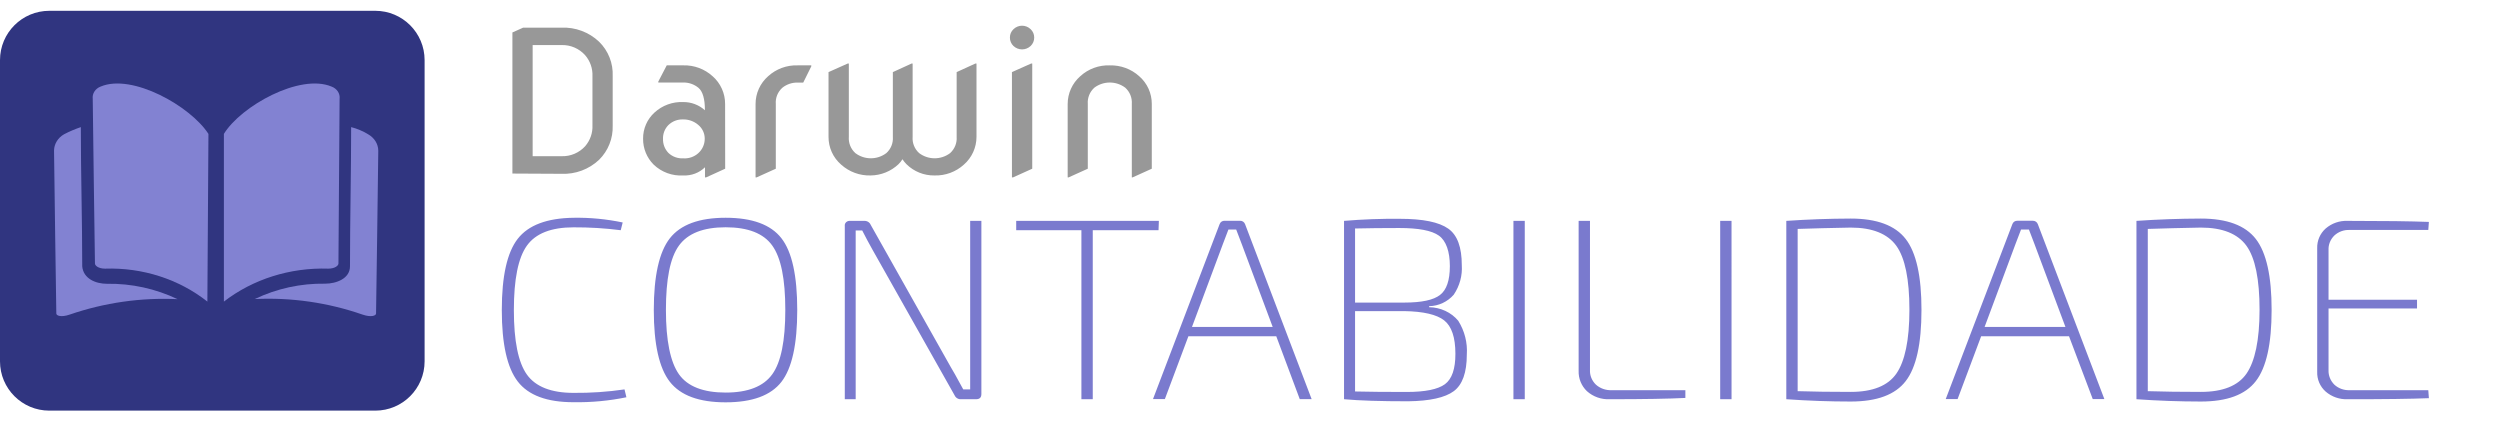
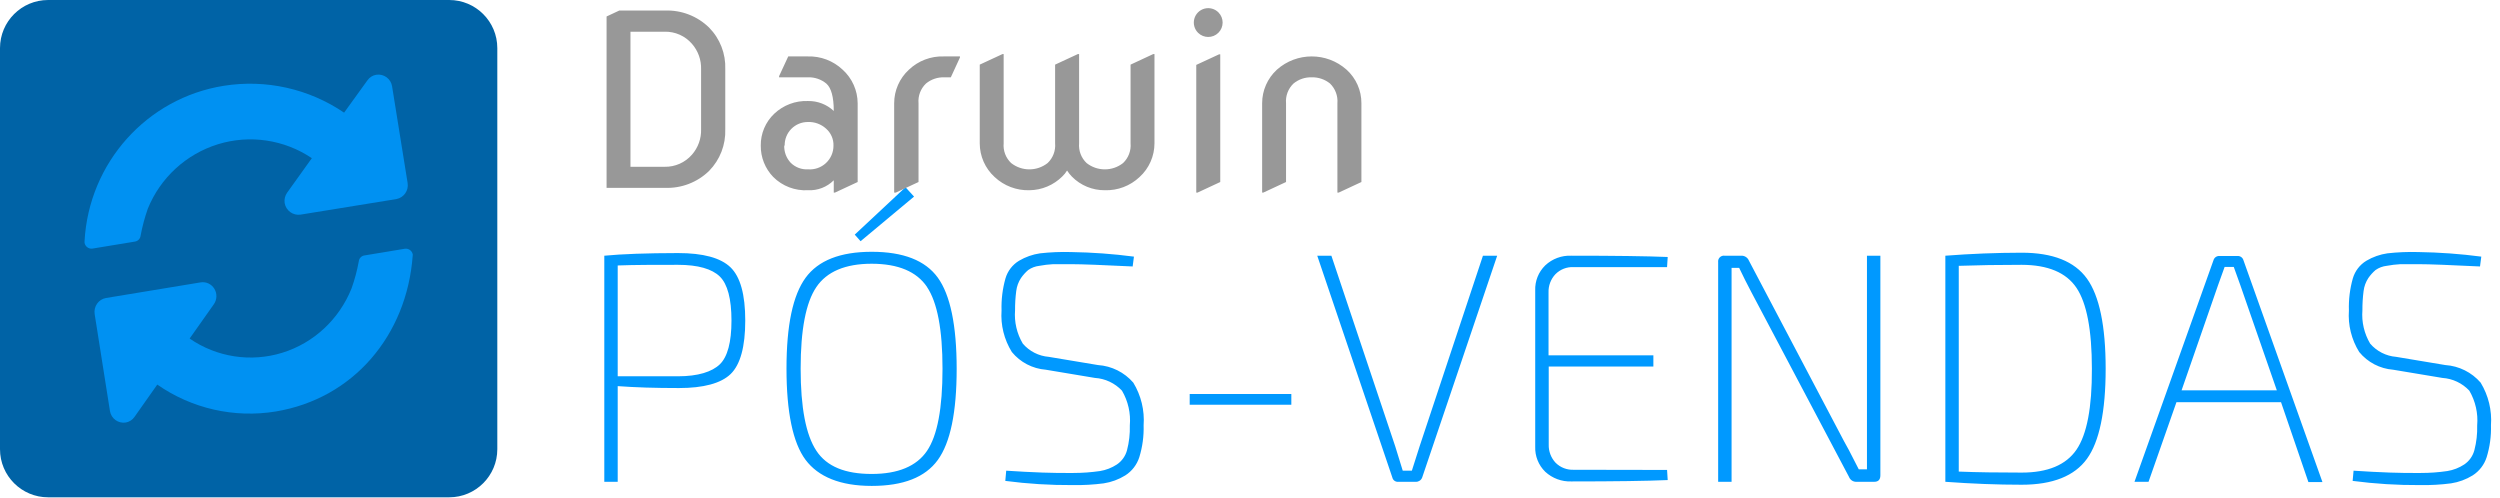
- <svg xmlns="http://www.w3.org/2000/svg" width="214" height="37" viewBox="0 0 214 37">
-   <g fill="none" fill-rule="nonzero" transform="translate(0 .925)">
-     <g fill="#7A7ACE">
-       <path d="M53.459 32.408l.161.673a20.88 20.88 0 0 1-4.537.423c-2.263 0-3.85-.59-4.761-1.77-.912-1.18-1.368-3.218-1.368-6.116 0-2.906.456-4.941 1.368-6.107.911-1.165 2.502-1.764 4.772-1.795a18.978 18.978 0 0 1 4.208.402l-.167.663c-1.34-.17-2.69-.252-4.041-.246-1.909 0-3.243.522-3.99 1.566-.749 1.044-1.117 2.88-1.117 5.522 0 2.64.374 4.478 1.116 5.516.743 1.039 2.082 1.566 3.99 1.566a28.413 28.413 0 0 0 4.366-.297zM57.338 19.475c.915-1.17 2.506-1.76 4.777-1.76 2.272 0 3.863.585 4.772 1.75.91 1.163 1.357 3.214 1.357 6.153 0 2.938-.452 4.984-1.357 6.148-.904 1.163-2.5 1.748-4.772 1.748-2.271 0-3.862-.585-4.777-1.759-.916-1.174-1.373-3.22-1.373-6.137 0-2.918.457-4.969 1.373-6.143zm8.768.62c-.744-1.043-2.074-1.565-3.99-1.565-1.91 0-3.238.522-3.997 1.566-.759 1.044-1.116 2.886-1.116 5.511s.38 4.462 1.116 5.506c.737 1.044 2.087 1.566 3.996 1.566 1.91 0 3.238-.522 3.991-1.566.754-1.044 1.116-2.875 1.116-5.516s-.368-4.463-1.116-5.501zM84.006 17.982v14.822c0 .298-.151.444-.453.444h-1.278a.562.562 0 0 1-.558-.329L74.68 20.44a44.207 44.207 0 0 1-.876-1.639h-.558V33.248h-.932V18.426a.376.376 0 0 1 .118-.333.437.437 0 0 1 .356-.11h1.183c.244-.016.47.12.558.333l6.86 12.187c.128.193.48.83 1.066 1.905h.592v-1.044-13.382h.96zM99.17 18.78H93.54v14.468h-.972V18.78h-5.581v-.799h12.212zM109.25 27.862h-7.524l-2.014 5.375h-1.016L104.4 18.26a.428.428 0 0 1 .424-.287h1.323a.44.44 0 0 1 .43.287l5.698 14.978h-1.016l-2.009-5.375zm-.307-.799l-2.651-7.098-.474-1.242h-.665l-.474 1.242-2.646 7.098h6.91zM122.333 25.284v.088c.978.013 1.896.441 2.495 1.164.546.874.801 1.881.731 2.891 0 1.535-.372 2.579-1.116 3.132-.744.553-2.047.842-3.907.866-2.35 0-4.175-.057-5.487-.177V17.982a50.716 50.716 0 0 1 4.778-.177c1.987 0 3.349.281 4.141.84.793.558 1.161 1.607 1.161 3.131.06.887-.18 1.769-.686 2.521a2.862 2.862 0 0 1-2.11.987zm-6.34-.308h4.208c1.488 0 2.51-.218 3.064-.653.558-.423.843-1.242.843-2.468 0-1.227-.313-2.166-.938-2.61-.625-.444-1.752-.652-3.393-.652-1.418 0-2.68.014-3.784.041v6.342zm0 .73v6.879c1.227.031 2.7.042 4.426.042 1.574 0 2.662-.221 3.265-.663.602-.442.902-1.312.898-2.61 0-1.398-.323-2.353-.96-2.854-.636-.501-1.78-.768-3.421-.794h-4.208zM130.52 33.248h-.97V17.982h.97zM136.102 17.982v12.766c-.022.465.162.918.508 1.252.36.322.843.494 1.34.475h6.318v.663c-1.422.073-3.583.11-6.486.11a2.71 2.71 0 0 1-1.942-.69 2.3 2.3 0 0 1-.709-1.737V17.982h.971zM148.22 33.248h-.972V17.982h.971zM152.908 33.248V17.982a84.5 84.5 0 0 1 5.514-.198c2.233 0 3.801.583 4.705 1.748.905 1.166 1.355 3.194 1.351 6.086 0 2.89-.45 4.918-1.35 6.08-.9 1.169-2.468 1.748-4.706 1.748-1.758 0-3.594-.062-5.514-.198zm.971-14.577v13.888c1.325.042 2.84.063 4.543.063 1.876 0 3.182-.522 3.907-1.566.726-1.044 1.117-2.855 1.117-5.465s-.374-4.436-1.117-5.47c-.742-1.032-2.048-1.565-3.907-1.565-1.678.031-3.194.07-4.549.115h.006zM177.109 27.862h-7.524l-2.015 5.375h-1.016l5.705-14.978a.428.428 0 0 1 .424-.287h1.323a.44.44 0 0 1 .43.287l5.698 14.978h-.994l-2.031-5.375zm-.307-.799l-2.651-7.098-.475-1.242h-.675l-.475 1.242-2.645 7.098h6.92zM182.88 33.248V17.982a84.5 84.5 0 0 1 5.514-.198c2.233 0 3.801.583 4.705 1.748.905 1.166 1.355 3.194 1.351 6.086 0 2.89-.45 4.918-1.35 6.08-.9 1.169-2.468 1.748-4.706 1.748a78.42 78.42 0 0 1-5.514-.198zm.971-14.577v13.888c1.325.042 2.84.063 4.543.063 1.876 0 3.187-.522 3.907-1.566.72-1.044 1.117-2.855 1.117-5.465s-.374-4.436-1.117-5.47c-.742-1.032-2.048-1.565-3.907-1.565-1.674.031-3.188.07-4.543.115zM207.862 32.475l.05.684c-1.514.063-3.832.092-6.954.089a2.702 2.702 0 0 1-1.88-.653 2.156 2.156 0 0 1-.726-1.69v-10.58a2.17 2.17 0 0 1 .725-1.69 2.702 2.702 0 0 1 1.881-.653c3.122 0 5.44.03 6.954.089l-.05.689h-6.742a1.797 1.797 0 0 0-1.3.475c-.34.335-.52.785-.497 1.247v4.248h7.574v.752h-7.574v5.266c-.021.463.158.914.496 1.252.345.32.816.493 1.3.475h6.743z" />
+ <svg xmlns="http://www.w3.org/2000/svg" width="186" height="37" viewBox="0 0 186 37">
+   <g fill="none" fill-rule="evenodd">
+     <g fill="#09F" fill-rule="nonzero">
+       <path d="M44.96 35.846V19.025c1.316-.127 3.144-.193 5.484-.197 1.87 0 3.17.353 3.903 1.058.733.706 1.1 2.027 1.1 3.963 0 1.948-.367 3.278-1.086 3.977-.72.699-2.037 1.045-3.842 1.045-1.806 0-3.259-.048-4.562-.143v7.118h-.998zm.997-7.85h4.487c1.493 0 2.532-.333 3.11-.89.576-.556.868-1.649.868-3.257s-.292-2.714-.869-3.277c-.577-.563-1.616-.869-3.109-.869-1.724 0-3.218 0-4.487.048v8.244zM59.934 20.667c.944-1.29 2.58-1.934 4.922-1.934 2.342 0 3.984.638 4.914 1.92.93 1.283 1.406 3.55 1.406 6.786 0 3.237-.469 5.496-1.406 6.786-.936 1.289-2.572 1.927-4.914 1.927-2.342 0-3.978-.679-4.922-1.94-.943-1.263-1.419-3.55-1.419-6.787 0-3.236.476-5.462 1.42-6.758zm9.035.678c-.774-1.144-2.145-1.719-4.113-1.723-1.962 0-3.34.583-4.12 1.737-.782 1.153-1.168 3.176-1.168 6.066 0 2.891.386 4.92 1.167 6.107.78 1.188 2.159 1.73 4.12 1.73 1.962 0 3.34-.576 4.114-1.716.774-1.14 1.154-3.176 1.154-6.107 0-2.932-.387-4.94-1.154-6.087v-.007zm-.964-6.718l-3.978 3.319-.434-.489 3.774-3.528.638.698zM81.46 28.117l-3.652-.61a3.625 3.625 0 0 1-2.526-1.317 5.176 5.176 0 0 1-.767-3.094 7.835 7.835 0 0 1 .292-2.382c.16-.55.521-1.02 1.012-1.316.48-.283 1.01-.47 1.561-.55a16.475 16.475 0 0 1 2.301-.095c1.567.023 3.13.136 4.684.34l-.095.732c-2.247-.108-3.767-.17-4.562-.17h-1.357a7.728 7.728 0 0 0-1.025.123c-.298.033-.583.14-.828.312a3.156 3.156 0 0 0-.537.597c-.19.29-.311.62-.353.964-.062.477-.091.957-.088 1.438-.067.866.134 1.73.577 2.477.49.57 1.185.924 1.935.984l3.659.61a3.809 3.809 0 0 1 2.627 1.31c.58.953.848 2.063.767 3.176a7.333 7.333 0 0 1-.32 2.368c-.178.56-.548 1.041-1.045 1.357a4.305 4.305 0 0 1-1.602.59c-.763.1-1.532.142-2.3.13-1.68.01-3.359-.094-5.024-.312l.068-.76c1.92.128 3.59.19 5.003.17.66 0 1.32-.048 1.975-.143.448-.073.876-.24 1.256-.489.37-.25.638-.626.753-1.058a6.505 6.505 0 0 0 .21-1.846 4.375 4.375 0 0 0-.583-2.586 3.028 3.028 0 0 0-2.016-.95zM96.075 30.112h-7.562v-.8h7.562zM111.39 19.025l-5.58 16.502a.489.489 0 0 1-.462.32h-1.324a.414.414 0 0 1-.434-.32l-5.587-16.502h1.052l4.752 14.189c.292.922.475 1.526.557 1.805h.678l.584-1.833 4.705-14.161h1.059zM124.03 34.964l.047.753c-1.561.068-3.953.102-7.175.102a2.716 2.716 0 0 1-1.935-.719 2.483 2.483 0 0 1-.747-1.866V21.61c-.026-.7.245-1.377.747-1.866.521-.49 1.22-.75 1.935-.72 3.226 0 5.618.032 7.175.096l-.048.753h-6.95a1.779 1.779 0 0 0-1.358.53 1.886 1.886 0 0 0-.51 1.356v4.676h7.8v.834h-7.786v5.802a1.9 1.9 0 0 0 .51 1.357 1.8 1.8 0 0 0 1.357.523l6.937.013zM139.9 19.025v16.333c0 .326-.149.488-.461.488h-1.317a.57.57 0 0 1-.557-.366l-7.27-13.755a48.372 48.372 0 0 1-.903-1.798h-.563V35.846h-.998v-16.34a.427.427 0 0 1 .482-.481h1.222a.59.59 0 0 1 .584.366l7.073 13.429c.131.208.498.907 1.1 2.097h.61v-1.154-14.738h.999zM144.734 35.846V19.025a75.213 75.213 0 0 1 5.682-.224c2.308 0 3.926.642 4.853 1.927.923 1.282 1.392 3.522 1.392 6.704 0 3.183-.469 5.429-1.392 6.704-.923 1.276-2.545 1.928-4.853 1.928-1.806 0-3.7-.073-5.682-.218zm.998-16.068v15.308c1.357.055 2.925.075 4.684.075 1.937 0 3.294-.568 4.073-1.703.778-1.136 1.16-3.144 1.147-6.026 0-2.877-.383-4.883-1.147-6.019-.765-1.135-2.123-1.705-4.073-1.71-1.725 0-3.286.025-4.684.075zM169.708 29.922h-7.78l-2.077 5.924h-1.045l5.879-16.489a.434.434 0 0 1 .434-.312h1.358c.2-.008.378.12.434.312l5.879 16.51h-1.045l-2.037-5.945zm-.312-.882l-2.716-7.824-.488-1.357h-.68l-.488 1.357-2.715 7.824h7.087zM181.71 28.117l-3.66-.61a3.625 3.625 0 0 1-2.524-1.317 5.176 5.176 0 0 1-.767-3.094 7.835 7.835 0 0 1 .291-2.382c.16-.55.521-1.02 1.012-1.316.48-.283 1.01-.47 1.561-.55a16.475 16.475 0 0 1 2.301-.095c1.567.023 3.131.136 4.684.34l-.095.732c-2.247-.108-3.767-.17-4.561-.17h-1.358a7.728 7.728 0 0 0-1.025.123c-.298.033-.583.14-.828.312a3.156 3.156 0 0 0-.537.597c-.19.29-.311.62-.353.964-.062.477-.091.957-.088 1.438-.067.866.134 1.73.577 2.477.49.57 1.185.924 1.935.984l3.659.61a3.809 3.809 0 0 1 2.627 1.31c.58.953.848 2.063.767 3.176a7.333 7.333 0 0 1-.32 2.368c-.178.56-.548 1.041-1.044 1.357a4.305 4.305 0 0 1-1.603.59c-.763.1-1.532.142-2.3.13-1.68.01-3.359-.094-5.024-.312l.068-.76c1.92.128 3.59.19 5.003.17a13.5 13.5 0 0 0 1.975-.143c.448-.073.876-.24 1.256-.489.37-.25.638-.626.753-1.058a6.505 6.505 0 0 0 .21-1.846 4.375 4.375 0 0 0-.583-2.586 3.021 3.021 0 0 0-2.01-.95z" />
    </g>
-     <g fill="#989898">
-       <path d="M43.862 13.931V1.854l.92-.413h3.285a4.423 4.423 0 0 1 3.213 1.203A3.89 3.89 0 0 1 52.446 5.6v4.22a3.928 3.928 0 0 1-1.166 2.935 4.418 4.418 0 0 1-3.213 1.198l-4.205-.022zm1.733-1.486h2.472a2.61 2.61 0 0 0 2.024-.855c.43-.501.653-1.14.623-1.792V5.6a2.57 2.57 0 0 0-.623-1.796 2.608 2.608 0 0 0-2.024-.872h-2.472v9.513zM62.074 13.517l-1.637.746h-.09v-.87c-.49.479-1.167.734-1.862.701a3.37 3.37 0 0 1-2.534-.93 3.088 3.088 0 0 1-.903-2.211 2.986 2.986 0 0 1 .981-2.249 3.422 3.422 0 0 1 2.45-.893 2.736 2.736 0 0 1 1.862.702c0-.976-.187-1.618-.56-1.927a1.988 1.988 0 0 0-1.324-.447H56.35v-.081l.723-1.389h1.419a3.58 3.58 0 0 1 2.506.931 3.133 3.133 0 0 1 1.071 2.374l.006 5.543zm-5.321-2.564a1.67 1.67 0 0 0 .465 1.214c.337.32.797.488 1.267.463.475.031.942-.13 1.29-.444a1.65 1.65 0 0 0 .55-1.217 1.522 1.522 0 0 0-.561-1.209 1.934 1.934 0 0 0-1.29-.462 1.709 1.709 0 0 0-1.267.49 1.607 1.607 0 0 0-.454 1.165zM64.676 14.263V7.974A3.16 3.16 0 0 1 65.752 5.6a3.581 3.581 0 0 1 2.523-.93h1.172v.081l-.69 1.394h-.47a2.017 2.017 0 0 0-1.318.441c-.396.357-.603.87-.56 1.394v5.537l-1.65.746h-.083zM83.588 4.511v6.278a3.16 3.16 0 0 1-1.076 2.374 3.581 3.581 0 0 1-2.523.931 3.336 3.336 0 0 1-2.39-.958 2.522 2.522 0 0 1-.347-.43 2.402 2.402 0 0 1-.342.425 3.518 3.518 0 0 1-2.388.963 3.615 3.615 0 0 1-2.524-.93 3.123 3.123 0 0 1-1.076-2.375V5.247l1.648-.736h.09v6.278c-.04.524.166 1.036.56 1.394a2.204 2.204 0 0 0 2.647 0 1.69 1.69 0 0 0 .561-1.394V5.247l1.61-.736h.083v6.278a1.69 1.69 0 0 0 .561 1.394 2.204 2.204 0 0 0 2.647 0c.394-.358.6-.87.56-1.394V5.247l1.61-.736h.09zM86.75 3.009a.982.982 0 0 1-.302-.719.96.96 0 0 1 .303-.713 1.053 1.053 0 0 1 1.475 0 .96.96 0 0 1 .302.713.982.982 0 0 1-.303.719 1.07 1.07 0 0 1-1.474 0zm-.128 11.254V5.247l1.648-.736h.09v9.006l-1.649.746h-.09zM91.393 14.263V7.974A3.16 3.16 0 0 1 92.47 5.6a3.558 3.558 0 0 1 2.523-.93c.935-.024 1.841.31 2.523.93a3.123 3.123 0 0 1 1.077 2.374v5.543l-1.649.746h-.061V7.974a1.71 1.71 0 0 0-.561-1.393 2.204 2.204 0 0 0-2.647 0c-.394.358-.6.87-.56 1.393v5.543l-1.649.746h-.073z" />
+     <g fill="#989898" fill-rule="nonzero">
+       <path d="M45.129 13.976V1.226l.943-.441h3.394a4.46 4.46 0 0 1 3.293 1.269 4.193 4.193 0 0 1 1.201 3.1v4.459a4.213 4.213 0 0 1-1.201 3.1 4.46 4.46 0 0 1-3.293 1.263H45.13zm1.778-1.567h2.54a2.628 2.628 0 0 0 2.036-.903c.457-.523.7-1.199.678-1.893V5.155a2.748 2.748 0 0 0-.678-1.894 2.607 2.607 0 0 0-2.037-.902h-2.539v10.05zM63.81 13.542l-1.69.787h-.088v-.916c-.505.506-1.2.775-1.915.74a3.395 3.395 0 0 1-2.586-.984 3.304 3.304 0 0 1-.93-2.335 3.209 3.209 0 0 1 1.005-2.375 3.456 3.456 0 0 1 2.511-.943 2.716 2.716 0 0 1 1.915.74c0-1.032-.184-1.71-.55-2.036a2.037 2.037 0 0 0-1.358-.468h-2.159v-.088l.68-1.466h1.452c.96-.03 1.894.324 2.593.984a3.392 3.392 0 0 1 1.12 2.504v5.856zm-5.464-2.714c-.015.474.158.935.482 1.282.343.34.814.518 1.296.489a1.759 1.759 0 0 0 1.887-1.758 1.615 1.615 0 0 0-.55-1.269 1.901 1.901 0 0 0-1.357-.495 1.718 1.718 0 0 0-1.724 1.757l-.034-.006zM66.526 14.329V7.686a3.392 3.392 0 0 1 1.1-2.504 3.599 3.599 0 0 1 2.592-.984h1.202v.081l-.679 1.473h-.489a2.037 2.037 0 0 0-1.357.461c-.4.381-.605.923-.557 1.473v5.856l-1.69.787h-.122zM85.893 4.021v6.637c0 .955-.4 1.867-1.107 2.51a3.592 3.592 0 0 1-2.586.985 3.395 3.395 0 0 1-2.45-1.012 2.714 2.714 0 0 1-.36-.454c-.098.162-.217.31-.354.44a3.517 3.517 0 0 1-2.443 1.026 3.633 3.633 0 0 1-2.594-.984 3.392 3.392 0 0 1-1.106-2.511v-5.85l1.697-.787h.082v6.637c-.05.55.156 1.092.556 1.472.796.628 1.92.628 2.716 0 .4-.38.605-.922.556-1.472v-5.85l1.697-.787h.088v6.637c-.048.55.157 1.092.557 1.472.796.628 1.92.628 2.715 0 .4-.38.606-.922.557-1.472v-5.85l1.69-.787h.089zM89.137 2.44A1.072 1.072 0 1 1 90.656.927a1.072 1.072 0 0 1-1.519 1.513zm-.135 11.889v-9.5l1.697-.787h.088v9.5l-1.69.787h-.095zM93.903 14.329V7.686a3.392 3.392 0 0 1 1.1-2.504 3.898 3.898 0 0 1 5.179 0 3.345 3.345 0 0 1 1.107 2.504v5.856l-1.69.787h-.096V7.686a1.839 1.839 0 0 0-.55-1.473 2.085 2.085 0 0 0-1.357-.461 2.037 2.037 0 0 0-1.358.461c-.4.381-.604.923-.557 1.473v5.856l-1.69.787h-.088z" />
    </g>
-     <rect width="36.346" height="34.225" fill="#303580" rx="4.22" />
-     <path fill="#8282D2" d="M17.843 10.538C16.309 8.16 11.305 5.34 8.61 6.487c-.456.173-.73.603-.672 1.052 0 .879.19 14.095.19 14.095 0 .174.292.437.867.437 3.203-.106 6.33.902 8.756 2.82l.092-14.353z" />
-     <path fill="#8282D2" d="M6.92 9.956a9.963 9.963 0 0 0-1.44.614c-.525.302-.846.826-.854 1.393 0 .876.195 13.95.195 13.95 0 .174.384.352 1.147.09a24.768 24.768 0 0 1 9.231-1.32 13.514 13.514 0 0 0-6.05-1.316c-.957 0-2.012-.435-2.11-1.488 0-3.952-.12-7.987-.12-11.923zM19.164 10.538c1.456-2.378 6.507-5.198 9.22-4.051.463.171.743.602.685 1.052 0 .879-.098 14.095-.098 14.095 0 .174-.29.437-.876.437-3.26-.105-6.446.901-8.93 2.82V10.538z" />
-     <path fill="#8282D2" d="M30.058 9.956a5.32 5.32 0 0 1 1.454.613c.536.303.864.832.869 1.404 0 .874-.191 13.94-.191 13.94 0 .174-.388.352-1.159.09a24.569 24.569 0 0 0-9.223-1.33 13.403 13.403 0 0 1 6.013-1.315c.974 0 2.138-.435 2.138-1.487 0-3.949.099-7.982.099-11.915z" />
+     <g fill-rule="nonzero">
+       <rect width="37" height="37" fill="#0063A6" rx="3.58" />
+       <path fill="#0091F2" d="M30.328 13.621a1.046 1.046 0 0 1-.82 1.187l-7.147 1.16a1.046 1.046 0 0 1-1.183-.86c-.04-.273.027-.55.185-.774l1.838-2.566a8.187 8.187 0 0 0-6.985-1.036 8.27 8.27 0 0 0-5.219 4.796c-.23.651-.408 1.32-.535 2a.505.505 0 0 1-.424.446l-3.153.52a.523.523 0 0 1-.595-.434v-.113C6.607 12.11 10.927 7.29 16.656 6.382a12.433 12.433 0 0 1 8.945 2l1.732-2.4a.99.99 0 0 1 .66-.42 1.032 1.032 0 0 1 1.178.86l1.157 7.2zm.375 5.418c-.438 5.896-4.397 10.616-10.194 11.577a12.018 12.018 0 0 1-8.808-2.003l-1.694 2.404a1 1 0 0 1-.655.42 1.03 1.03 0 0 1-1.171-.854l-1.139-7.217c-.086-.567.29-1.1.845-1.195l7.04-1.162c.405-.066.81.123 1.024.48.215.356.198.81-.042 1.149l-1.8 2.55a7.978 7.978 0 0 0 6.893 1.057c2.337-.723 4.23-2.482 5.154-4.789.232-.651.412-1.321.536-2.003a.497.497 0 0 1 .413-.447l3.016-.5a.525.525 0 0 1 .589.433.68.68 0 0 1-.007.1z" />
+     </g>
  </g>
</svg>
